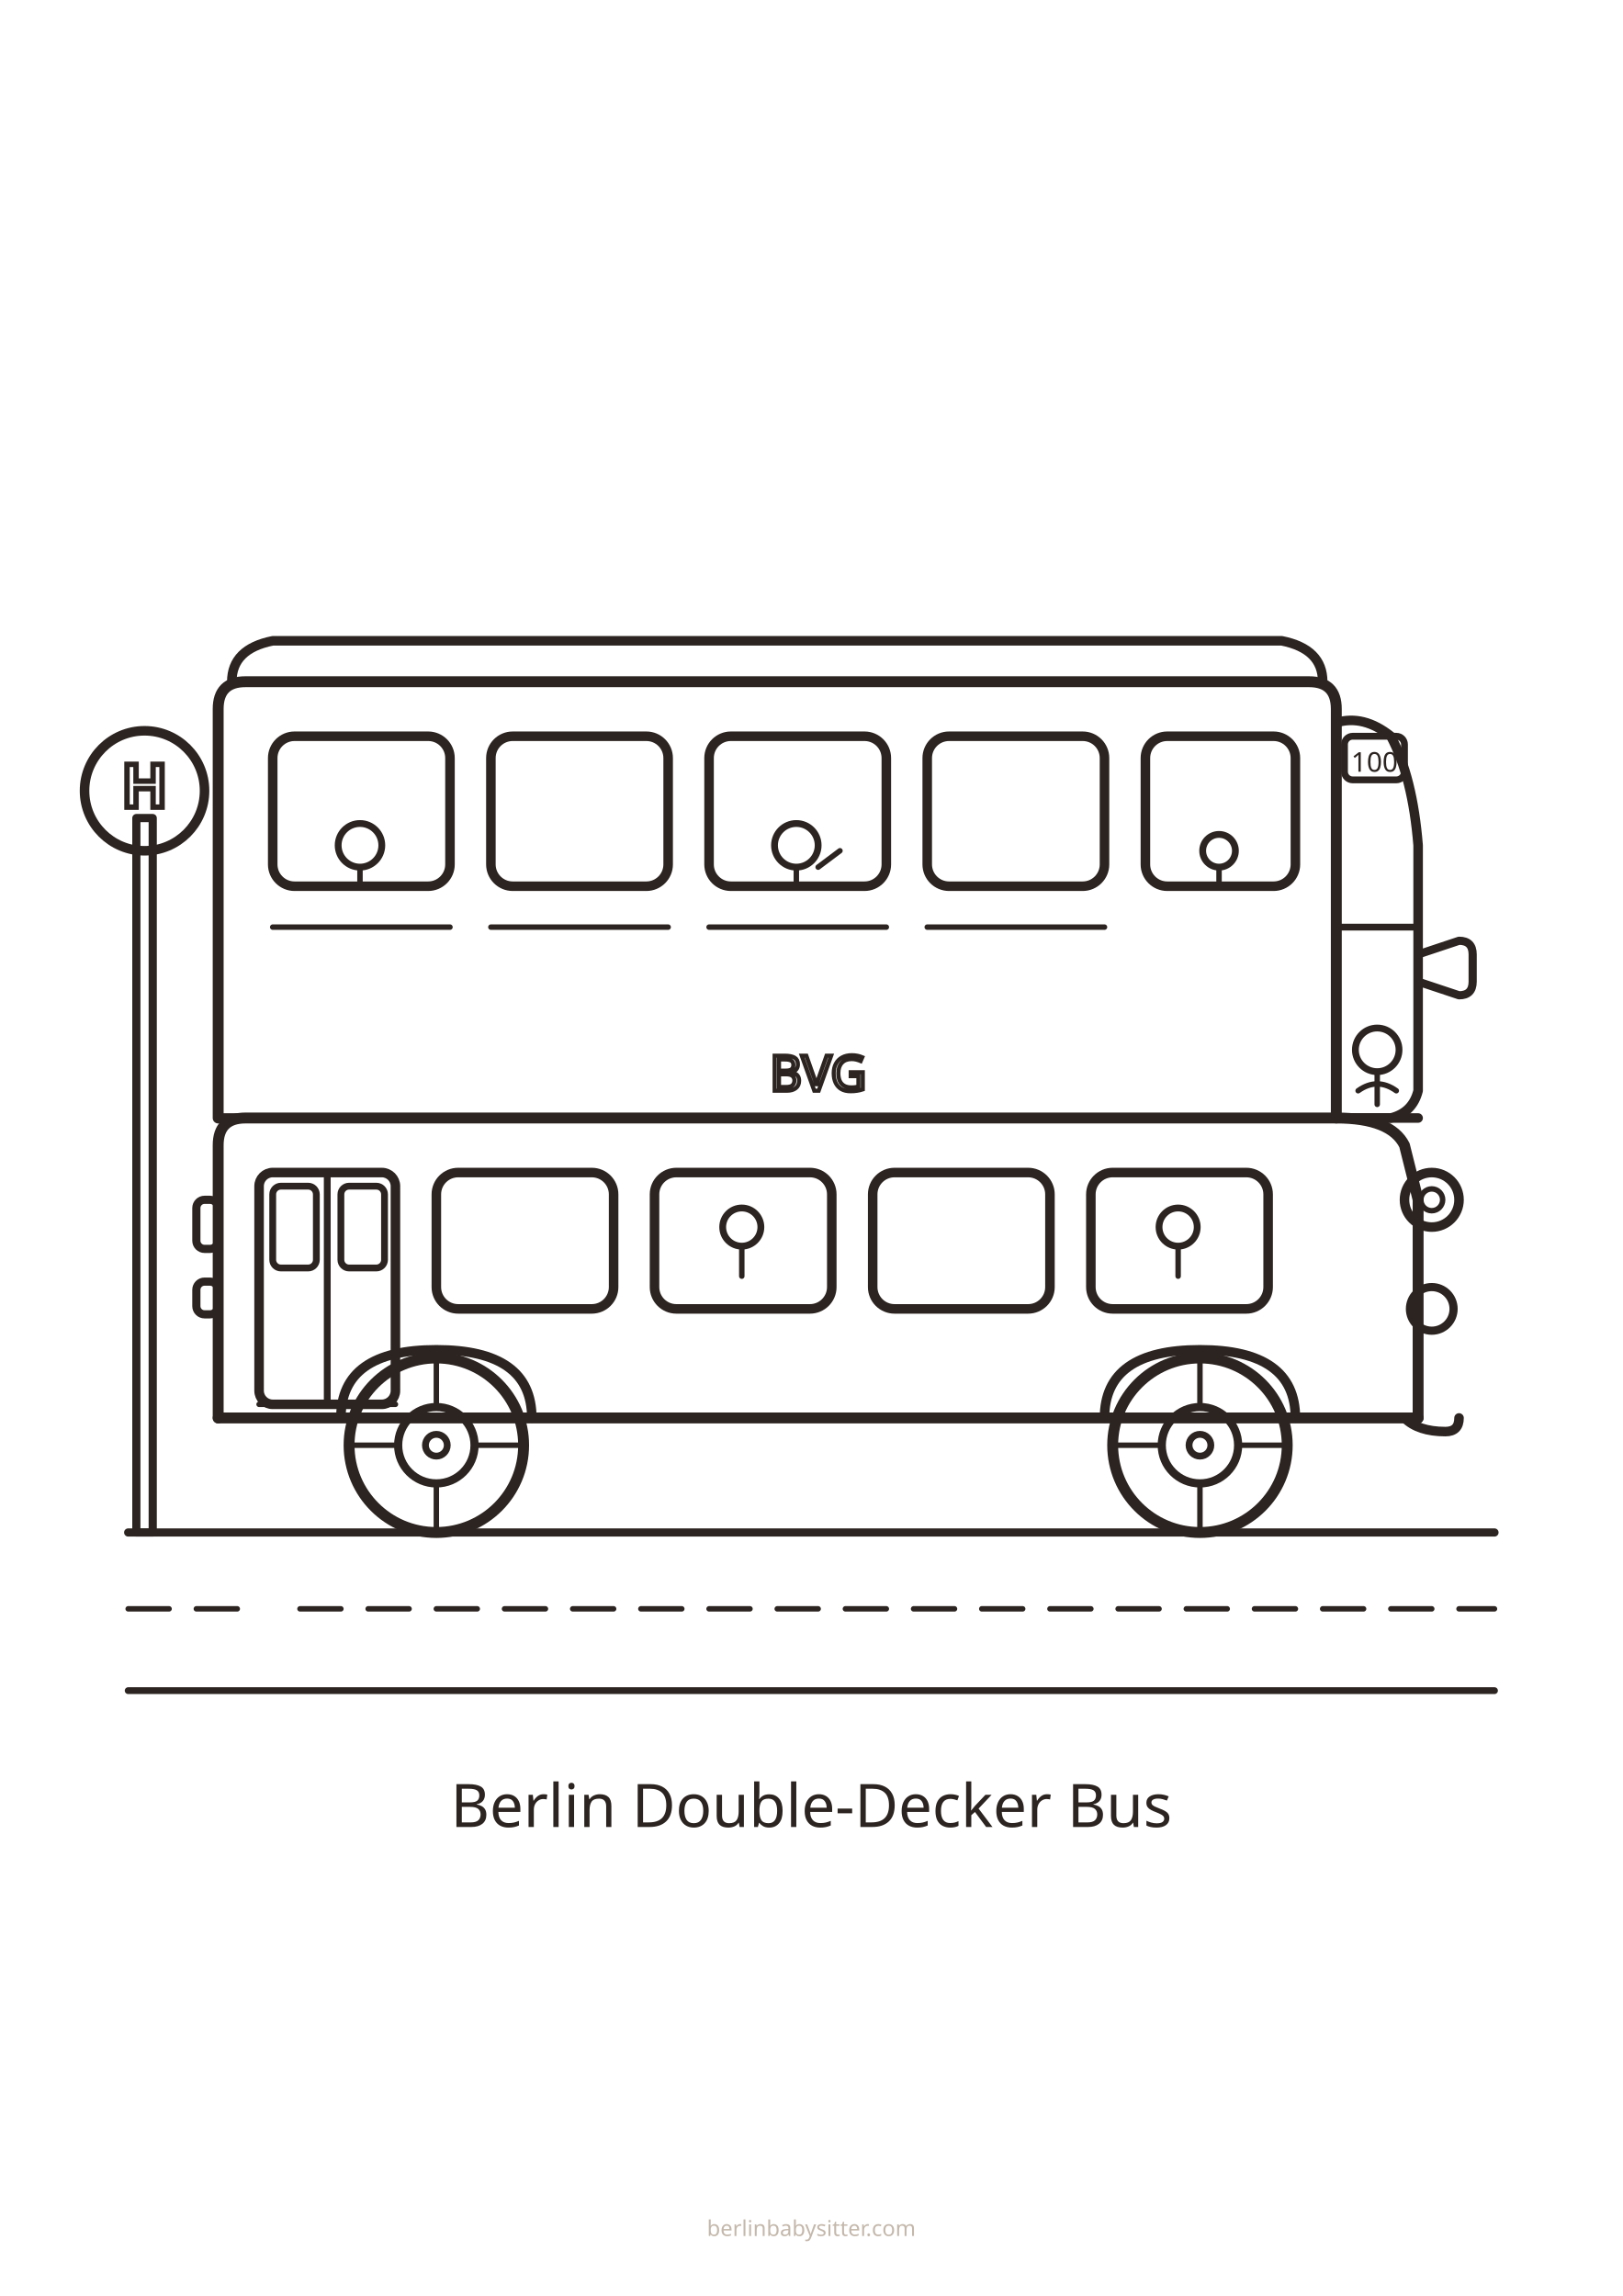
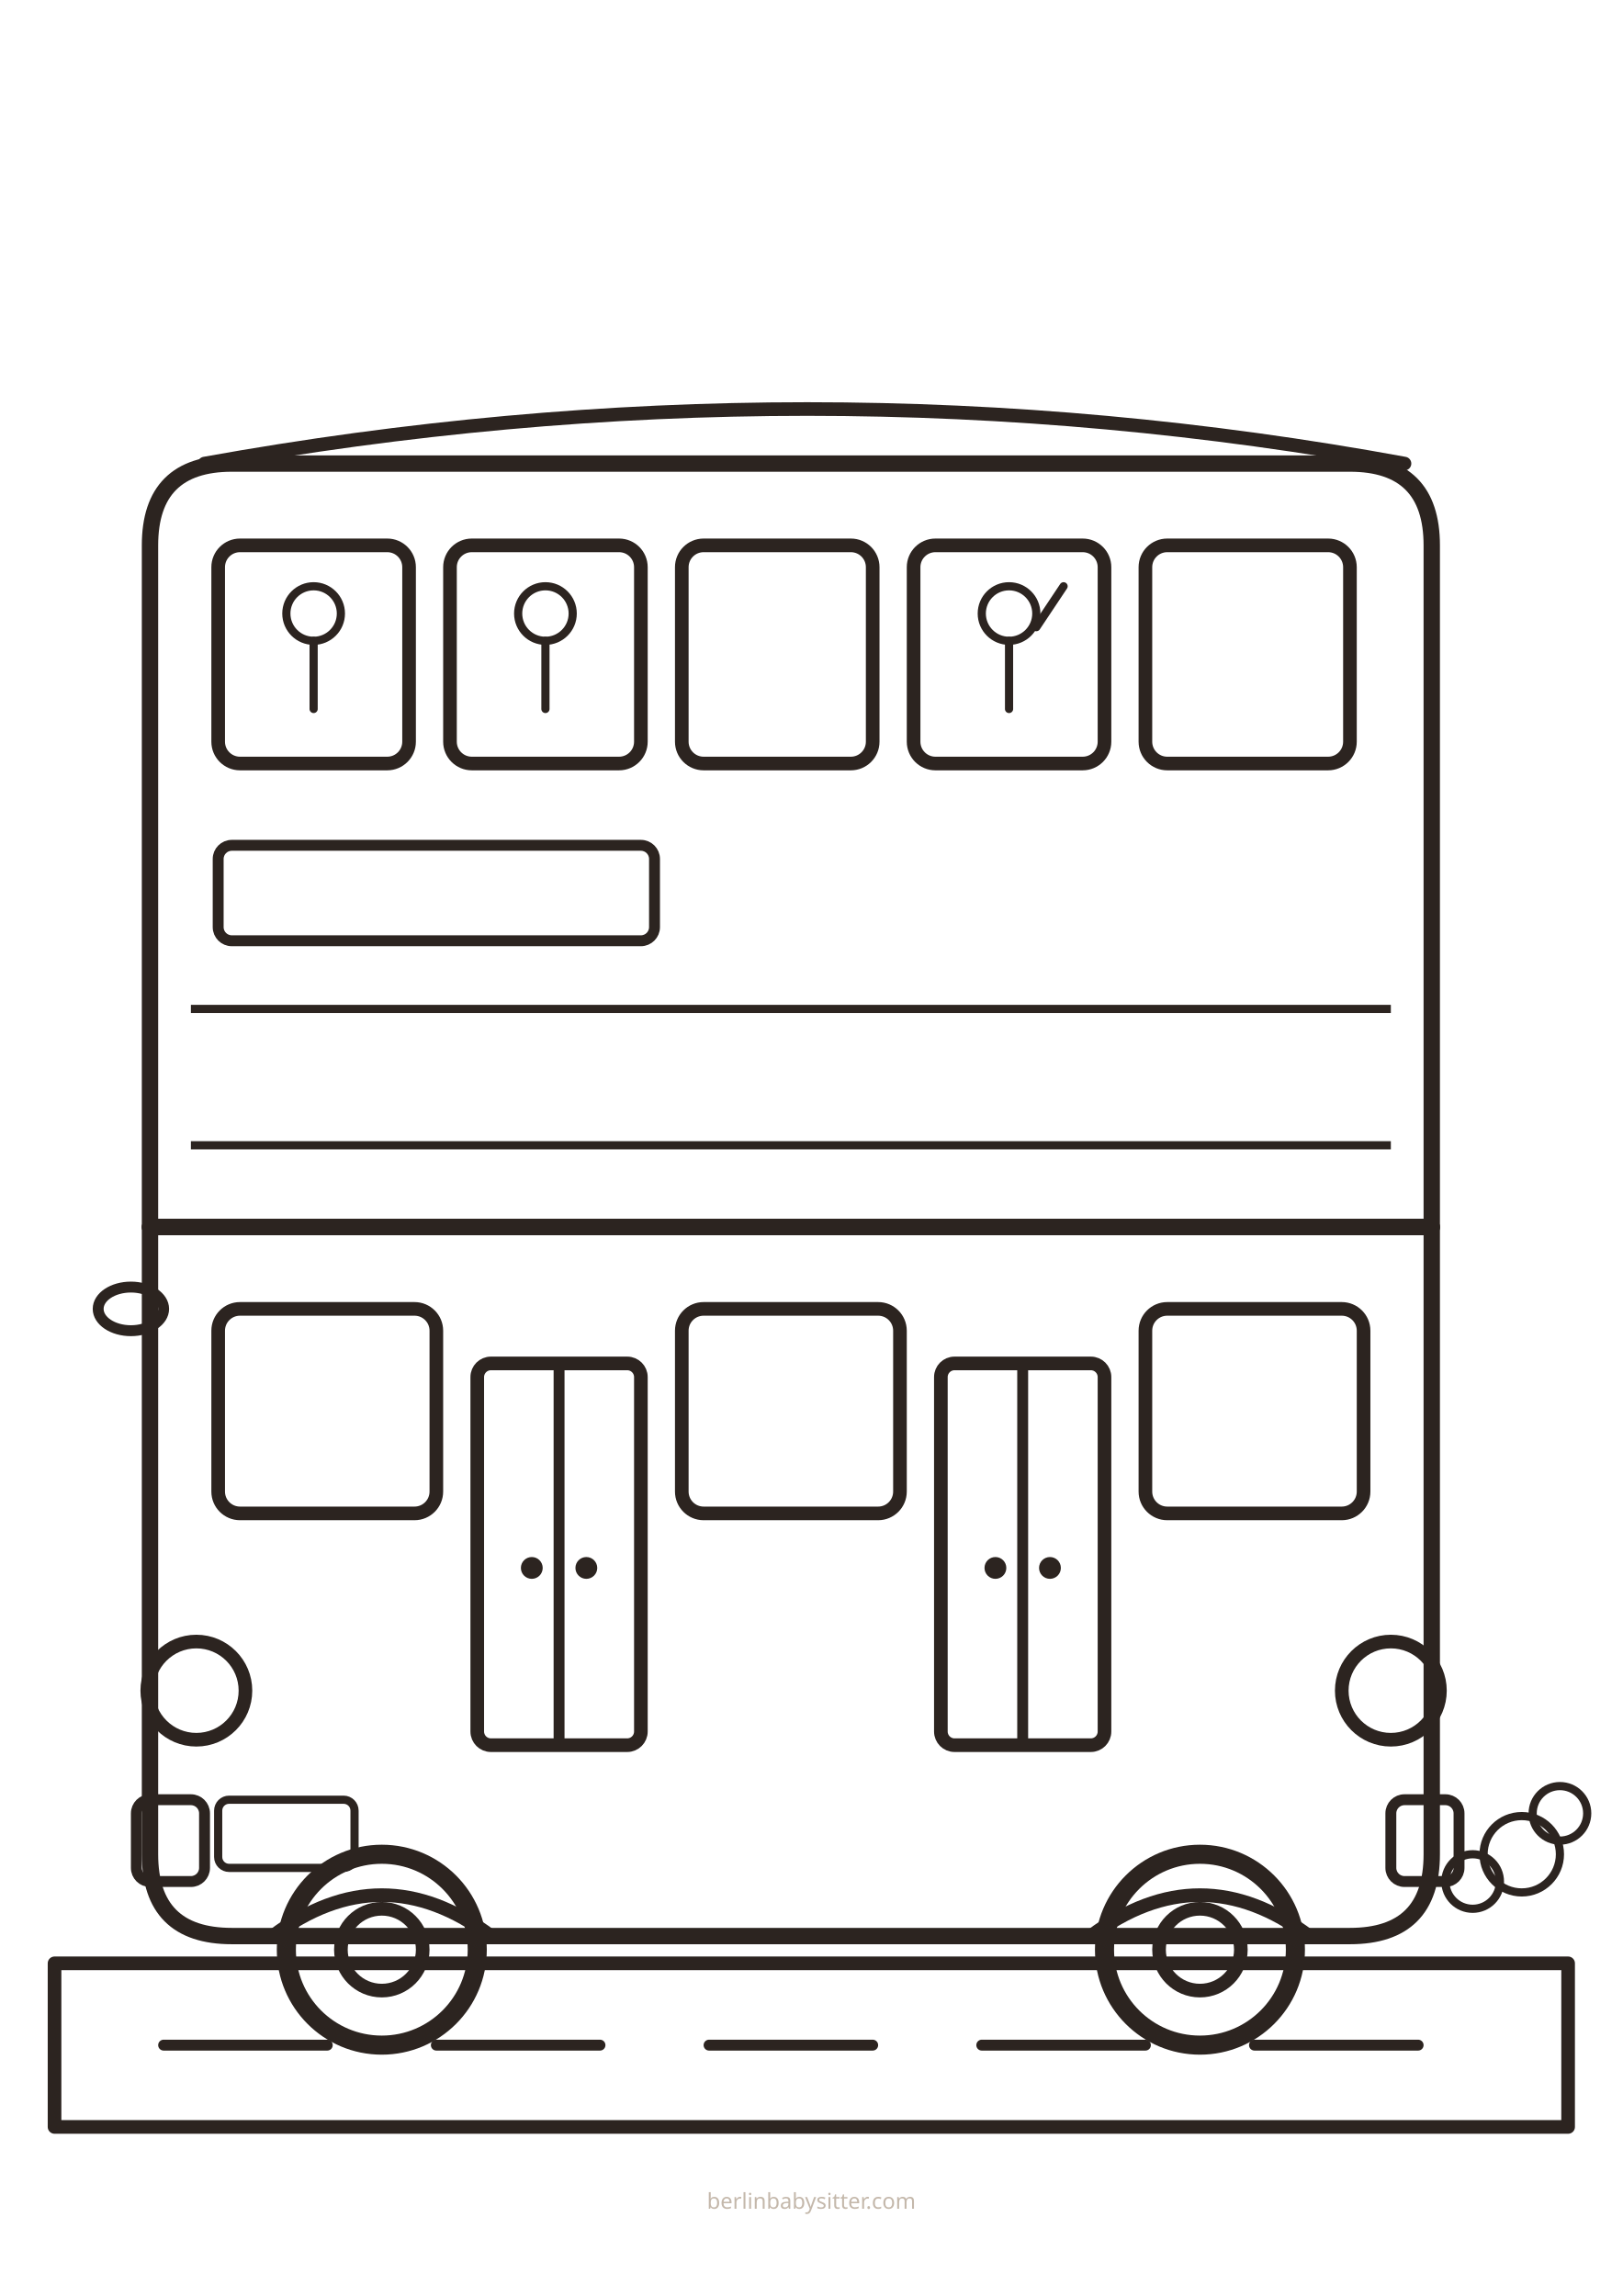
<svg xmlns="http://www.w3.org/2000/svg" viewBox="0 0 595 842" width="595" height="842" style="background: white">
-   <path d="M80,520 L80,420 Q80,410 90,410 L490,410 Q510,410 515,420 L520,440 L520,520" stroke="#2C2420" fill="none" stroke-width="4" stroke-linecap="round" stroke-linejoin="round" />
-   <path d="M80,410 L80,260 Q80,250 90,250 L480,250 Q490,250 490,260 L490,410" stroke="#2C2420" fill="none" stroke-width="4" stroke-linecap="round" stroke-linejoin="round" />
-   <line x1="80" y1="410" x2="520" y2="410" stroke="#2C2420" fill="none" stroke-width="3.5" stroke-linecap="round" />
-   <path d="M85,250 Q85,238 100,235 L470,235 Q485,238 485,250" stroke="#2C2420" fill="none" stroke-width="3.5" stroke-linecap="round" stroke-linejoin="round" />
-   <line x1="80" y1="520" x2="520" y2="520" stroke="#2C2420" fill="none" stroke-width="4" stroke-linecap="round" />
-   <rect x="100" y="270" width="65" height="55" rx="8" stroke="#2C2420" fill="none" stroke-width="3.5" stroke-linecap="round" stroke-linejoin="round" />
-   <rect x="180" y="270" width="65" height="55" rx="8" stroke="#2C2420" fill="none" stroke-width="3.5" stroke-linecap="round" stroke-linejoin="round" />
-   <rect x="260" y="270" width="65" height="55" rx="8" stroke="#2C2420" fill="none" stroke-width="3.5" stroke-linecap="round" stroke-linejoin="round" />
-   <rect x="340" y="270" width="65" height="55" rx="8" stroke="#2C2420" fill="none" stroke-width="3.5" stroke-linecap="round" stroke-linejoin="round" />
-   <rect x="420" y="270" width="55" height="55" rx="8" stroke="#2C2420" fill="none" stroke-width="3.5" stroke-linecap="round" stroke-linejoin="round" />
-   <circle cx="132" cy="310" r="8" stroke="#2C2420" fill="none" stroke-width="2.5" stroke-linecap="round" stroke-linejoin="round" />
-   <line x1="132" y1="318" x2="132" y2="325" stroke="#2C2420" fill="none" stroke-width="2" stroke-linecap="round" />
-   <circle cx="292" cy="310" r="8" stroke="#2C2420" fill="none" stroke-width="2.5" stroke-linecap="round" stroke-linejoin="round" />
-   <line x1="292" y1="318" x2="292" y2="325" stroke="#2C2420" fill="none" stroke-width="2" stroke-linecap="round" />
-   <path d="M300,318 L308,312" stroke="#2C2420" fill="none" stroke-width="2" stroke-linecap="round" />
-   <circle cx="447" cy="312" r="6" stroke="#2C2420" fill="none" stroke-width="2.5" stroke-linecap="round" stroke-linejoin="round" />
-   <line x1="447" y1="318" x2="447" y2="325" stroke="#2C2420" fill="none" stroke-width="2" stroke-linecap="round" />
-   <line x1="100" y1="340" x2="165" y2="340" stroke="#2C2420" fill="none" stroke-width="2" stroke-linecap="round" />
-   <line x1="180" y1="340" x2="245" y2="340" stroke="#2C2420" fill="none" stroke-width="2" stroke-linecap="round" />
-   <line x1="260" y1="340" x2="325" y2="340" stroke="#2C2420" fill="none" stroke-width="2" stroke-linecap="round" />
-   <line x1="340" y1="340" x2="405" y2="340" stroke="#2C2420" fill="none" stroke-width="2" stroke-linecap="round" />
-   <rect x="95" y="430" width="50" height="85" rx="5" stroke="#2C2420" fill="none" stroke-width="3.5" stroke-linecap="round" stroke-linejoin="round" />
-   <line x1="120" y1="430" x2="120" y2="515" stroke="#2C2420" fill="none" stroke-width="2.5" stroke-linecap="round" />
-   <rect x="100" y="435" width="16" height="30" rx="3" stroke="#2C2420" fill="none" stroke-width="2.5" stroke-linecap="round" stroke-linejoin="round" />
-   <rect x="125" y="435" width="16" height="30" rx="3" stroke="#2C2420" fill="none" stroke-width="2.5" stroke-linecap="round" stroke-linejoin="round" />
-   <line x1="95" y1="515" x2="145" y2="515" stroke="#2C2420" fill="none" stroke-width="2" stroke-linecap="round" />
-   <rect x="160" y="430" width="65" height="50" rx="8" stroke="#2C2420" fill="none" stroke-width="3.5" stroke-linecap="round" stroke-linejoin="round" />
-   <rect x="240" y="430" width="65" height="50" rx="8" stroke="#2C2420" fill="none" stroke-width="3.5" stroke-linecap="round" stroke-linejoin="round" />
-   <rect x="320" y="430" width="65" height="50" rx="8" stroke="#2C2420" fill="none" stroke-width="3.5" stroke-linecap="round" stroke-linejoin="round" />
-   <rect x="400" y="430" width="65" height="50" rx="8" stroke="#2C2420" fill="none" stroke-width="3.5" stroke-linecap="round" stroke-linejoin="round" />
-   <circle cx="272" cy="450" r="7" stroke="#2C2420" fill="none" stroke-width="2.5" stroke-linecap="round" stroke-linejoin="round" />
-   <line x1="272" y1="457" x2="272" y2="468" stroke="#2C2420" fill="none" stroke-width="2" stroke-linecap="round" />
-   <circle cx="432" cy="450" r="7" stroke="#2C2420" fill="none" stroke-width="2.5" stroke-linecap="round" stroke-linejoin="round" />
-   <line x1="432" y1="457" x2="432" y2="468" stroke="#2C2420" fill="none" stroke-width="2" stroke-linecap="round" />
-   <path d="M490,265 Q500,262 510,270 Q518,285 520,310 L520,400 Q518,408 510,410 L490,410 L490,265" stroke="#2C2420" fill="none" stroke-width="3.5" stroke-linecap="round" stroke-linejoin="round" />
-   <line x1="490" y1="340" x2="520" y2="340" stroke="#2C2420" fill="none" stroke-width="2.5" stroke-linecap="round" />
-   <circle cx="505" cy="385" r="8" stroke="#2C2420" fill="none" stroke-width="2.5" stroke-linecap="round" stroke-linejoin="round" />
-   <line x1="505" y1="393" x2="505" y2="405" stroke="#2C2420" fill="none" stroke-width="2" stroke-linecap="round" />
-   <path d="M498,400 Q505,395 512,400" stroke="#2C2420" fill="none" stroke-width="2" stroke-linecap="round" stroke-linejoin="round" />
-   <circle cx="525" cy="440" r="10" stroke="#2C2420" fill="none" stroke-width="3.5" stroke-linecap="round" stroke-linejoin="round" />
-   <circle cx="525" cy="440" r="4" stroke="#2C2420" fill="none" stroke-width="2" stroke-linecap="round" stroke-linejoin="round" />
-   <circle cx="525" cy="480" r="8" stroke="#2C2420" fill="none" stroke-width="3" stroke-linecap="round" stroke-linejoin="round" />
-   <path d="M515,520 Q520,525 530,525 Q535,525 535,520" stroke="#2C2420" fill="none" stroke-width="3.5" stroke-linecap="round" stroke-linejoin="round" />
-   <rect x="72" y="440" width="8" height="18" rx="3" stroke="#2C2420" fill="none" stroke-width="3" stroke-linecap="round" stroke-linejoin="round" />
-   <rect x="72" y="470" width="8" height="12" rx="3" stroke="#2C2420" fill="none" stroke-width="3" stroke-linecap="round" stroke-linejoin="round" />
-   <path d="M520,350 L535,345 Q540,345 540,350 L540,360 Q540,365 535,365 L520,360" stroke="#2C2420" fill="none" stroke-width="3" stroke-linecap="round" stroke-linejoin="round" />
-   <rect x="493" y="270" width="22" height="16" rx="3" stroke="#2C2420" fill="none" stroke-width="2.5" stroke-linecap="round" stroke-linejoin="round" />
-   <text x="504" y="283" text-anchor="middle" font-family="sans-serif" font-size="10" fill="#2C2420" stroke="none">100</text>
-   <text x="300" y="400" text-anchor="middle" font-family="sans-serif" font-size="18" fill="none" stroke="#2C2420" stroke-width="1.5">BVG</text>
-   <circle cx="440" cy="530" r="32" stroke="#2C2420" fill="none" stroke-width="4" stroke-linecap="round" stroke-linejoin="round" />
-   <circle cx="440" cy="530" r="14" stroke="#2C2420" fill="none" stroke-width="3" stroke-linecap="round" stroke-linejoin="round" />
-   <circle cx="440" cy="530" r="4" stroke="#2C2420" fill="none" stroke-width="2.5" stroke-linecap="round" stroke-linejoin="round" />
-   <line x1="440" y1="516" x2="440" y2="498" stroke="#2C2420" fill="none" stroke-width="2" stroke-linecap="round" />
-   <line x1="454" y1="530" x2="472" y2="530" stroke="#2C2420" fill="none" stroke-width="2" stroke-linecap="round" />
-   <line x1="440" y1="544" x2="440" y2="562" stroke="#2C2420" fill="none" stroke-width="2" stroke-linecap="round" />
-   <line x1="426" y1="530" x2="408" y2="530" stroke="#2C2420" fill="none" stroke-width="2" stroke-linecap="round" />
-   <circle cx="160" cy="530" r="32" stroke="#2C2420" fill="none" stroke-width="4" stroke-linecap="round" stroke-linejoin="round" />
-   <circle cx="160" cy="530" r="14" stroke="#2C2420" fill="none" stroke-width="3" stroke-linecap="round" stroke-linejoin="round" />
-   <circle cx="160" cy="530" r="4" stroke="#2C2420" fill="none" stroke-width="2.5" stroke-linecap="round" stroke-linejoin="round" />
-   <line x1="160" y1="516" x2="160" y2="498" stroke="#2C2420" fill="none" stroke-width="2" stroke-linecap="round" />
-   <line x1="174" y1="530" x2="192" y2="530" stroke="#2C2420" fill="none" stroke-width="2" stroke-linecap="round" />
-   <line x1="160" y1="544" x2="160" y2="562" stroke="#2C2420" fill="none" stroke-width="2" stroke-linecap="round" />
-   <line x1="146" y1="530" x2="128" y2="530" stroke="#2C2420" fill="none" stroke-width="2" stroke-linecap="round" />
-   <path d="M125,520 Q125,495 160,495 Q195,495 195,520" stroke="#2C2420" fill="none" stroke-width="3.5" stroke-linecap="round" stroke-linejoin="round" />
-   <path d="M405,520 Q405,495 440,495 Q475,495 475,520" stroke="#2C2420" fill="none" stroke-width="3.5" stroke-linecap="round" stroke-linejoin="round" />
-   <line x1="47" y1="562" x2="548" y2="562" stroke="#2C2420" fill="none" stroke-width="3" stroke-linecap="round" />
-   <rect x="50" y="300" width="6" height="262" stroke="#2C2420" fill="none" stroke-width="3" stroke-linecap="round" stroke-linejoin="round" />
-   <circle cx="53" cy="290" r="22" stroke="#2C2420" fill="none" stroke-width="3.5" stroke-linecap="round" stroke-linejoin="round" />
-   <text x="53" y="296" text-anchor="middle" font-family="sans-serif" font-size="22" font-weight="bold" fill="none" stroke="#2C2420" stroke-width="2">H</text>
-   <line x1="47" y1="590" x2="90" y2="590" stroke="#2C2420" fill="none" stroke-width="2" stroke-linecap="round" stroke-dasharray="15,10" />
-   <line x1="110" y1="590" x2="548" y2="590" stroke="#2C2420" fill="none" stroke-width="2" stroke-linecap="round" stroke-dasharray="15,10" />
-   <line x1="47" y1="620" x2="548" y2="620" stroke="#2C2420" fill="none" stroke-width="2.5" stroke-linecap="round" />
-   <text x="297.5" y="670" text-anchor="middle" font-family="sans-serif" font-size="22" fill="#2C2420" stroke="none">Berlin Double-Decker Bus</text>
-   <text x="297.5" y="820" text-anchor="middle" font-family="sans-serif" font-size="8" fill="#C4B8AB">berlinbabysitter.com</text>
+   <rect x="20" y="720" width="555" height="60" stroke="#2C2420" fill="none" stroke-width="5" stroke-linecap="round" stroke-linejoin="round" />
+   <line x1="60" y1="750" x2="120" y2="750" stroke="#2C2420" fill="none" stroke-width="4" stroke-linecap="round" />
+   <line x1="160" y1="750" x2="220" y2="750" stroke="#2C2420" fill="none" stroke-width="4" stroke-linecap="round" />
+   <line x1="260" y1="750" x2="320" y2="750" stroke="#2C2420" fill="none" stroke-width="4" stroke-linecap="round" />
+   <line x1="360" y1="750" x2="420" y2="750" stroke="#2C2420" fill="none" stroke-width="4" stroke-linecap="round" />
+   <line x1="460" y1="750" x2="520" y2="750" stroke="#2C2420" fill="none" stroke-width="4" stroke-linecap="round" />
+   <path d="M55 450 L55 680 Q55 710, 85 710 L495 710 Q525 710, 525 680 L525 450 Z" stroke="#2C2420" fill="none" stroke-width="6" stroke-linecap="round" stroke-linejoin="round" />
+   <path d="M55 200 Q55 170, 85 170 L495 170 Q525 170, 525 200 L525 450 L55 450 Z" stroke="#2C2420" fill="none" stroke-width="6" stroke-linecap="round" stroke-linejoin="round" />
+   <path d="M75 170 Q297 130, 515 170" stroke="#2C2420" fill="none" stroke-width="5" stroke-linecap="round" />
+   <line x1="55" y1="450" x2="525" y2="450" stroke="#2C2420" fill="none" stroke-width="6" stroke-linecap="round" />
+   <rect x="80" y="200" width="70" height="80" rx="8" stroke="#2C2420" fill="none" stroke-width="5" />
+   <rect x="165" y="200" width="70" height="80" rx="8" stroke="#2C2420" fill="none" stroke-width="5" />
+   <rect x="250" y="200" width="70" height="80" rx="8" stroke="#2C2420" fill="none" stroke-width="5" />
+   <rect x="335" y="200" width="70" height="80" rx="8" stroke="#2C2420" fill="none" stroke-width="5" />
+   <rect x="420" y="200" width="75" height="80" rx="8" stroke="#2C2420" fill="none" stroke-width="5" />
+   <rect x="80" y="310" width="160" height="35" rx="5" stroke="#2C2420" fill="none" stroke-width="4" />
+   <line x1="70" y1="370" x2="510" y2="370" stroke="#2C2420" fill="none" stroke-width="3" />
+   <line x1="70" y1="420" x2="510" y2="420" stroke="#2C2420" fill="none" stroke-width="3" />
+   <rect x="80" y="480" width="80" height="75" rx="8" stroke="#2C2420" fill="none" stroke-width="5" />
+   <rect x="250" y="480" width="80" height="75" rx="8" stroke="#2C2420" fill="none" stroke-width="5" />
+   <rect x="420" y="480" width="80" height="75" rx="8" stroke="#2C2420" fill="none" stroke-width="5" />
+   <rect x="175" y="500" width="60" height="140" rx="5" stroke="#2C2420" fill="none" stroke-width="5" />
+   <line x1="205" y1="500" x2="205" y2="640" stroke="#2C2420" fill="none" stroke-width="4" />
+   <circle cx="195" cy="575" r="4" fill="#2C2420" />
+   <circle cx="215" cy="575" r="4" fill="#2C2420" />
+   <rect x="345" y="500" width="60" height="140" rx="5" stroke="#2C2420" fill="none" stroke-width="5" />
+   <line x1="375" y1="500" x2="375" y2="640" stroke="#2C2420" fill="none" stroke-width="4" />
+   <circle cx="365" cy="575" r="4" fill="#2C2420" />
+   <circle cx="385" cy="575" r="4" fill="#2C2420" />
+   <circle cx="72" cy="620" r="18" stroke="#2C2420" fill="none" stroke-width="5" />
+   <circle cx="510" cy="620" r="18" stroke="#2C2420" fill="none" stroke-width="5" />
+   <rect x="50" y="660" width="25" height="30" rx="5" stroke="#2C2420" fill="none" stroke-width="4" />
+   <rect x="510" y="660" width="25" height="30" rx="5" stroke="#2C2420" fill="none" stroke-width="4" />
+   <circle cx="140" cy="715" r="35" stroke="#2C2420" fill="none" stroke-width="7" />
+   <circle cx="140" cy="715" r="15" stroke="#2C2420" fill="none" stroke-width="5" />
+   <circle cx="440" cy="715" r="35" stroke="#2C2420" fill="none" stroke-width="7" />
+   <circle cx="440" cy="715" r="15" stroke="#2C2420" fill="none" stroke-width="5" />
+   <path d="M100 710 Q140 680, 180 710" stroke="#2C2420" fill="none" stroke-width="5" stroke-linecap="round" />
+   <path d="M400 710 Q440 680, 480 710" stroke="#2C2420" fill="none" stroke-width="5" stroke-linecap="round" />
+   <circle cx="115" cy="225" r="10" stroke="#2C2420" fill="none" stroke-width="3" />
+   <line x1="115" y1="235" x2="115" y2="260" stroke="#2C2420" fill="none" stroke-width="3" stroke-linecap="round" />
+   <circle cx="200" cy="225" r="10" stroke="#2C2420" fill="none" stroke-width="3" />
+   <line x1="200" y1="235" x2="200" y2="260" stroke="#2C2420" fill="none" stroke-width="3" stroke-linecap="round" />
+   <circle cx="370" cy="225" r="10" stroke="#2C2420" fill="none" stroke-width="3" />
+   <line x1="370" y1="235" x2="370" y2="260" stroke="#2C2420" fill="none" stroke-width="3" stroke-linecap="round" />
+   <path d="M380 230 L390 215" stroke="#2C2420" fill="none" stroke-width="3" stroke-linecap="round" />
+   <rect x="80" y="660" width="50" height="25" rx="4" stroke="#2C2420" fill="none" stroke-width="3" />
+   <ellipse cx="48" cy="480" rx="12" ry="8" stroke="#2C2420" fill="none" stroke-width="4" />
+   <circle cx="540" cy="690" r="10" stroke="#2C2420" fill="none" stroke-width="3" />
+   <circle cx="558" cy="680" r="14" stroke="#2C2420" fill="none" stroke-width="3" />
+   <circle cx="572" cy="665" r="10" stroke="#2C2420" fill="none" stroke-width="3" />
+   <text x="297.5" y="810" text-anchor="middle" font-family="sans-serif" font-size="8" fill="#C4B8AB">berlinbabysitter.com</text>
</svg>
